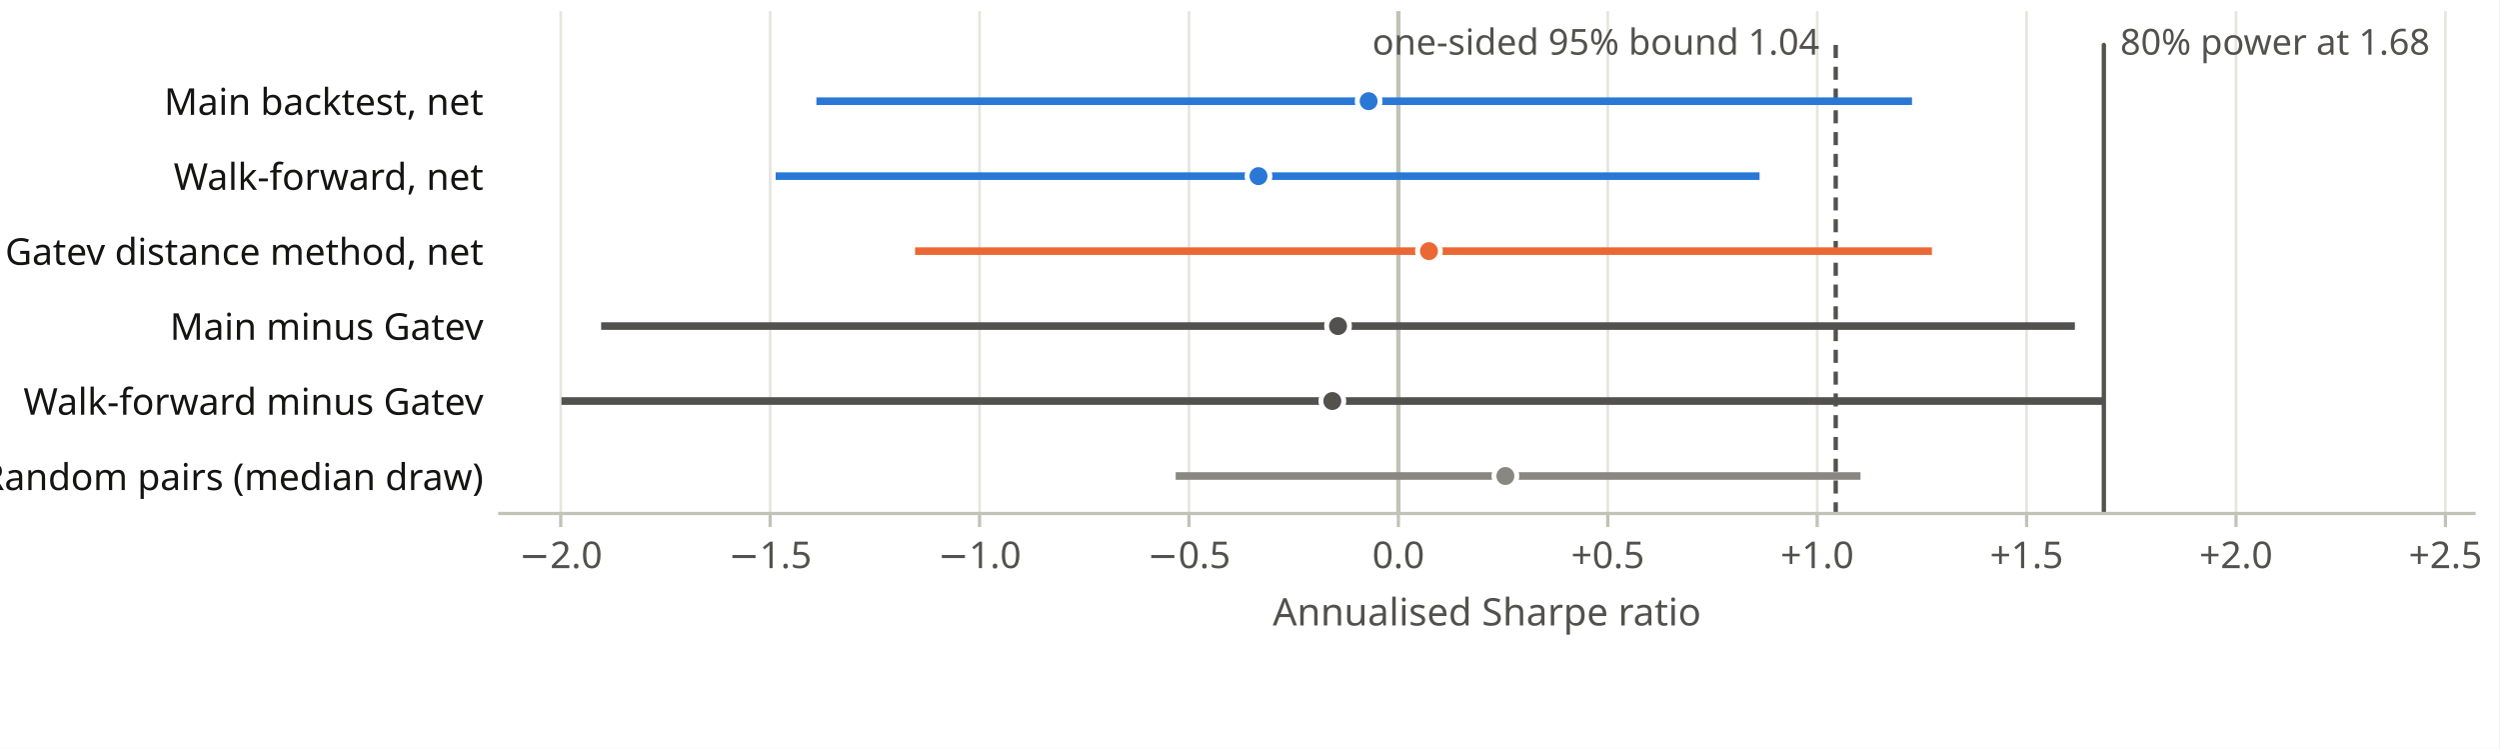
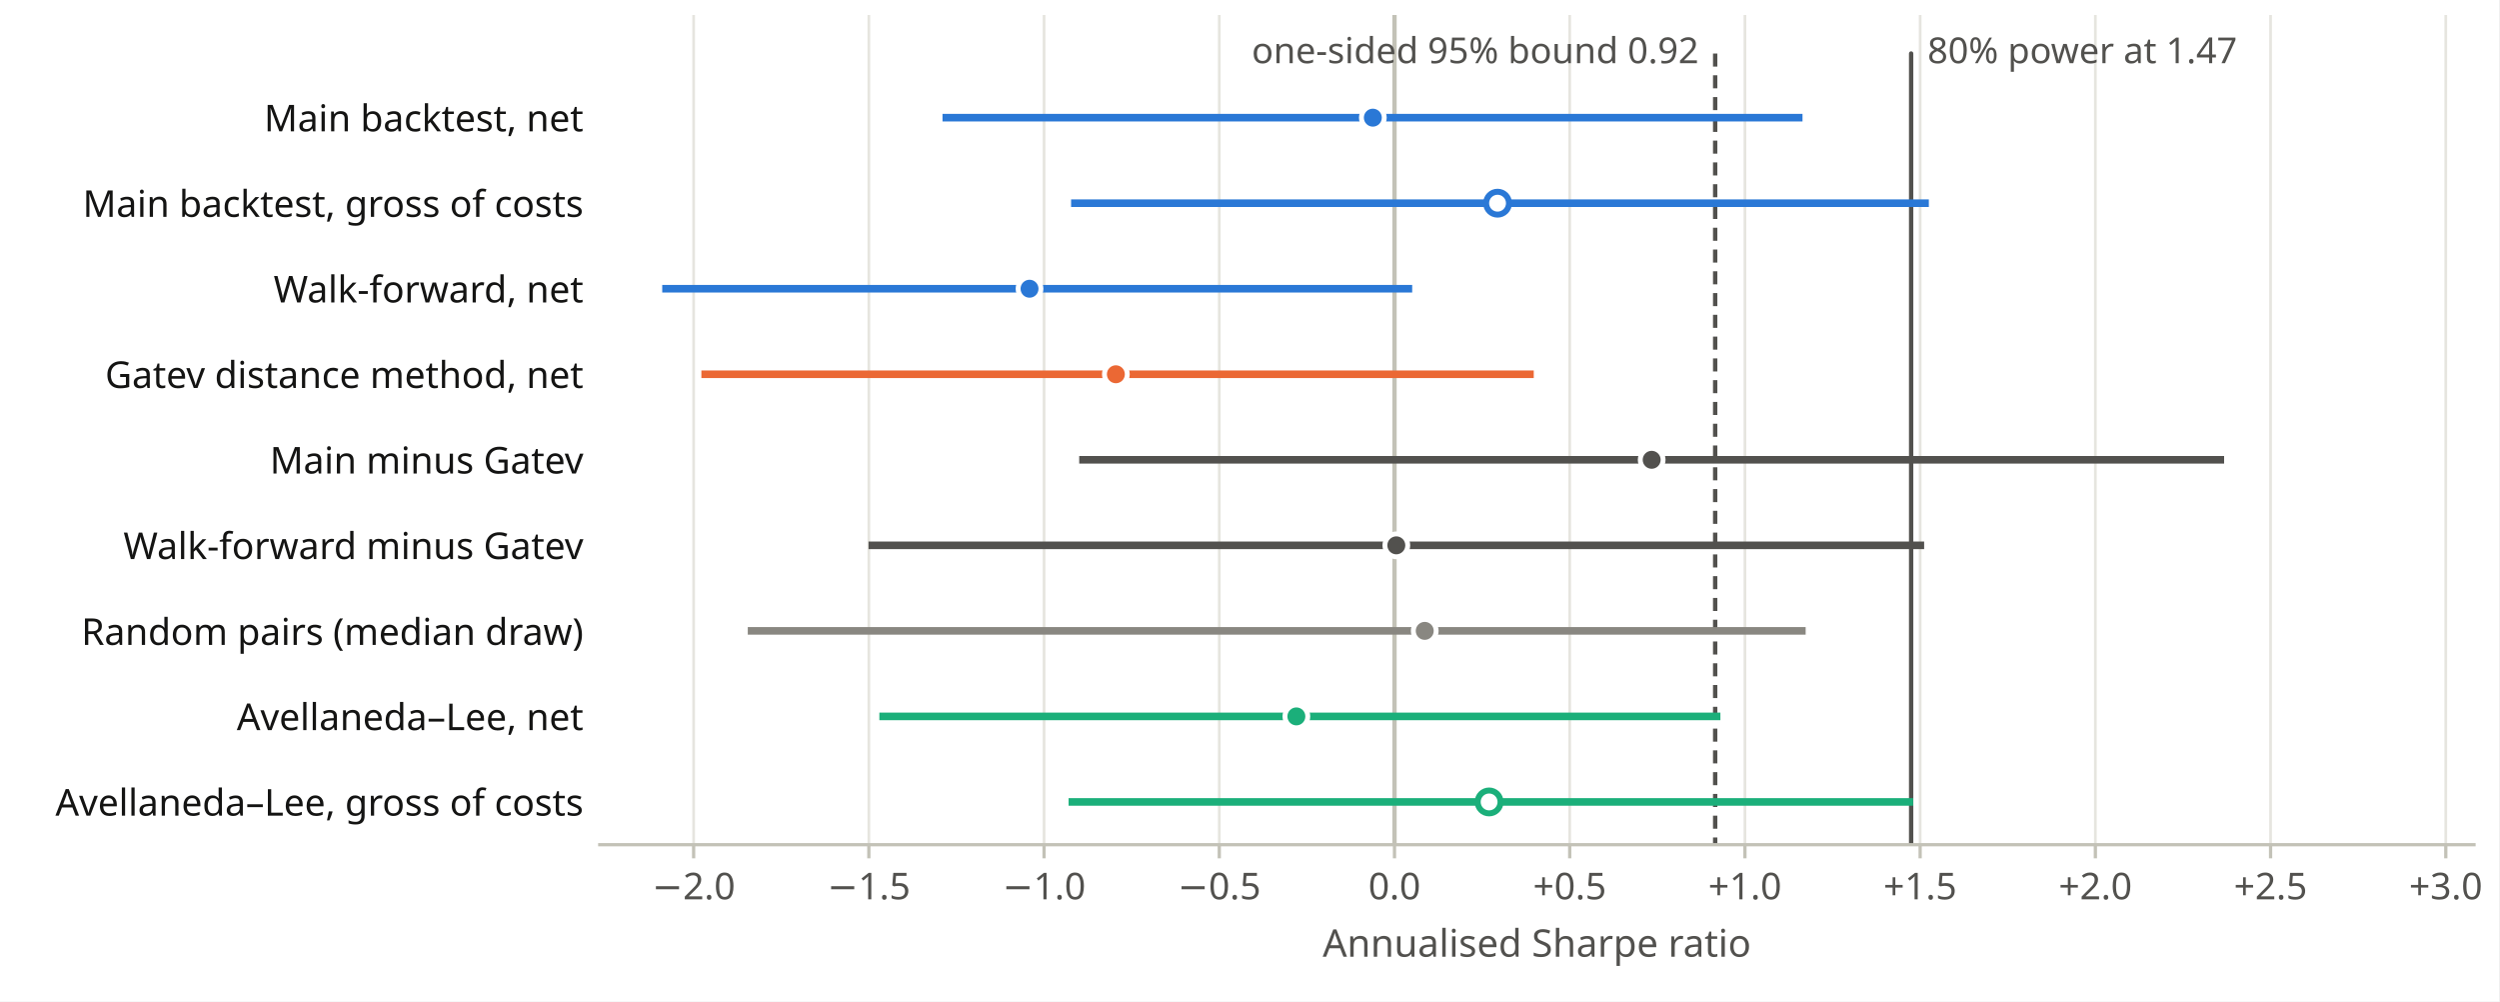
- <svg xmlns="http://www.w3.org/2000/svg" xmlns:xlink="http://www.w3.org/1999/xlink" width="459.213pt" height="137.52pt" viewBox="0 0 459.213 137.52" version="1.1">
+ <svg xmlns="http://www.w3.org/2000/svg" xmlns:xlink="http://www.w3.org/1999/xlink" width="459.213pt" height="183.96pt" viewBox="0 0 459.213 183.96" version="1.1">
  <defs>
    <style type="text/css">*{stroke-linejoin: round; stroke-linecap: butt}</style>
  </defs>
  <g id="figure_1">
    <g id="patch_1">
-       <path d="M 0 137.52 L 459.213 137.52 L 459.213 0 L 0 0 z " style="fill: #ffffff" />
+       <path d="M 0 183.96 L 459.213 183.96 L 459.213 0 L 0 0 z " style="fill: #ffffff" />
    </g>
    <g id="axes_1">
      <g id="patch_2">
-         <path d="M 91.843 94.32 L 454.62 94.32 L 454.62 2.063 L 91.843 2.063 z " style="fill: #ffffff" />
+         <path d="M 110.211 155.16 L 454.62 155.16 L 454.62 2.759 L 110.211 2.759 z " style="fill: #ffffff" />
      </g>
      <g id="matplotlib.axis_1">
        <g id="xtick_1">
          <g id="line2d_1">
-             <path d="M 103.041 94.32 L 103.041 2.063 " clip-path="url(#p2167af60ac)" style="fill: none; stroke: #e6e5df; stroke-width: 0.5; stroke-linecap: round" />
+             <path d="M 127.461 155.16 L 127.461 2.759 " clip-path="url(#p9695728dd2)" style="fill: none; stroke: #e6e5df; stroke-width: 0.5; stroke-linecap: round" />
          </g>
          <g id="line2d_2">
            <defs>
              <path id="m30e6e8c478" d="M 0 0 L 0 2.5 " style="stroke: #c3c2b7; stroke-width: 0.6" />
            </defs>
            <g>
-               <use xlink:href="#m30e6e8c478" x="103.041" y="94.32" style="fill: #c3c2b7; stroke: #c3c2b7; stroke-width: 0.6" />
+               <use xlink:href="#m30e6e8c478" x="127.461" y="155.16" style="fill: #c3c2b7; stroke: #c3c2b7; stroke-width: 0.6" />
            </g>
          </g>
          <g id="text_1">
-             <text style="font-size: 6.8px; font-family: 'IBM Plex Sans'; text-anchor: middle; fill: #52514e" x="103.041" y="104.352" transform="rotate(-0 103.0408 104.352)">−2.0</text>
+             <text style="font-size: 6.8px; font-family: 'IBM Plex Sans'; text-anchor: middle; fill: #52514e" x="127.461" y="165.192" transform="rotate(-0 127.4611 165.192)">−2.0</text>
          </g>
        </g>
        <g id="xtick_2">
          <g id="line2d_3">
-             <path d="M 141.522 94.32 L 141.522 2.063 " clip-path="url(#p2167af60ac)" style="fill: none; stroke: #e6e5df; stroke-width: 0.5; stroke-linecap: round" />
+             <path d="M 159.659 155.16 L 159.659 2.759 " clip-path="url(#p9695728dd2)" style="fill: none; stroke: #e6e5df; stroke-width: 0.5; stroke-linecap: round" />
          </g>
          <g id="line2d_4">
            <g>
-               <use xlink:href="#m30e6e8c478" x="141.522" y="94.32" style="fill: #c3c2b7; stroke: #c3c2b7; stroke-width: 0.6" />
+               <use xlink:href="#m30e6e8c478" x="159.659" y="155.16" style="fill: #c3c2b7; stroke: #c3c2b7; stroke-width: 0.6" />
            </g>
          </g>
          <g id="text_2">
-             <text style="font-size: 6.8px; font-family: 'IBM Plex Sans'; text-anchor: middle; fill: #52514e" x="141.522" y="104.352" transform="rotate(-0 141.5215 104.352)">−1.5</text>
+             <text style="font-size: 6.8px; font-family: 'IBM Plex Sans'; text-anchor: middle; fill: #52514e" x="159.659" y="165.192" transform="rotate(-0 159.6585 165.192)">−1.5</text>
          </g>
        </g>
        <g id="xtick_3">
          <g id="line2d_5">
-             <path d="M 180.002 94.32 L 180.002 2.063 " clip-path="url(#p2167af60ac)" style="fill: none; stroke: #e6e5df; stroke-width: 0.5; stroke-linecap: round" />
+             <path d="M 191.856 155.16 L 191.856 2.759 " clip-path="url(#p9695728dd2)" style="fill: none; stroke: #e6e5df; stroke-width: 0.5; stroke-linecap: round" />
          </g>
          <g id="line2d_6">
            <g>
-               <use xlink:href="#m30e6e8c478" x="180.002" y="94.32" style="fill: #c3c2b7; stroke: #c3c2b7; stroke-width: 0.6" />
+               <use xlink:href="#m30e6e8c478" x="191.856" y="155.16" style="fill: #c3c2b7; stroke: #c3c2b7; stroke-width: 0.6" />
            </g>
          </g>
          <g id="text_3">
-             <text style="font-size: 6.8px; font-family: 'IBM Plex Sans'; text-anchor: middle; fill: #52514e" x="180.002" y="104.352" transform="rotate(-0 180.0022 104.352)">−1.0</text>
+             <text style="font-size: 6.8px; font-family: 'IBM Plex Sans'; text-anchor: middle; fill: #52514e" x="191.856" y="165.192" transform="rotate(-0 191.856 165.192)">−1.0</text>
          </g>
        </g>
        <g id="xtick_4">
          <g id="line2d_7">
-             <path d="M 218.483 94.32 L 218.483 2.063 " clip-path="url(#p2167af60ac)" style="fill: none; stroke: #e6e5df; stroke-width: 0.5; stroke-linecap: round" />
+             <path d="M 224.053 155.16 L 224.053 2.759 " clip-path="url(#p9695728dd2)" style="fill: none; stroke: #e6e5df; stroke-width: 0.5; stroke-linecap: round" />
          </g>
          <g id="line2d_8">
            <g>
-               <use xlink:href="#m30e6e8c478" x="218.483" y="94.32" style="fill: #c3c2b7; stroke: #c3c2b7; stroke-width: 0.6" />
+               <use xlink:href="#m30e6e8c478" x="224.053" y="155.16" style="fill: #c3c2b7; stroke: #c3c2b7; stroke-width: 0.6" />
            </g>
          </g>
          <g id="text_4">
-             <text style="font-size: 6.8px; font-family: 'IBM Plex Sans'; text-anchor: middle; fill: #52514e" x="218.483" y="104.352" transform="rotate(-0 218.4829 104.352)">−0.5</text>
+             <text style="font-size: 6.8px; font-family: 'IBM Plex Sans'; text-anchor: middle; fill: #52514e" x="224.053" y="165.192" transform="rotate(-0 224.0534 165.192)">−0.5</text>
          </g>
        </g>
        <g id="xtick_5">
          <g id="line2d_9">
-             <path d="M 256.964 94.32 L 256.964 2.063 " clip-path="url(#p2167af60ac)" style="fill: none; stroke: #e6e5df; stroke-width: 0.5; stroke-linecap: round" />
+             <path d="M 256.251 155.16 L 256.251 2.759 " clip-path="url(#p9695728dd2)" style="fill: none; stroke: #e6e5df; stroke-width: 0.5; stroke-linecap: round" />
          </g>
          <g id="line2d_10">
            <g>
-               <use xlink:href="#m30e6e8c478" x="256.964" y="94.32" style="fill: #c3c2b7; stroke: #c3c2b7; stroke-width: 0.6" />
+               <use xlink:href="#m30e6e8c478" x="256.251" y="155.16" style="fill: #c3c2b7; stroke: #c3c2b7; stroke-width: 0.6" />
            </g>
          </g>
          <g id="text_5">
-             <text style="font-size: 6.8px; font-family: 'IBM Plex Sans'; text-anchor: middle; fill: #52514e" x="256.964" y="104.352" transform="rotate(-0 256.9636 104.352)">0.0</text>
+             <text style="font-size: 6.8px; font-family: 'IBM Plex Sans'; text-anchor: middle; fill: #52514e" x="256.251" y="165.192" transform="rotate(-0 256.2508 165.192)">0.0</text>
          </g>
        </g>
        <g id="xtick_6">
          <g id="line2d_11">
-             <path d="M 295.444 94.32 L 295.444 2.063 " clip-path="url(#p2167af60ac)" style="fill: none; stroke: #e6e5df; stroke-width: 0.5; stroke-linecap: round" />
+             <path d="M 288.448 155.16 L 288.448 2.759 " clip-path="url(#p9695728dd2)" style="fill: none; stroke: #e6e5df; stroke-width: 0.5; stroke-linecap: round" />
          </g>
          <g id="line2d_12">
            <g>
-               <use xlink:href="#m30e6e8c478" x="295.444" y="94.32" style="fill: #c3c2b7; stroke: #c3c2b7; stroke-width: 0.6" />
+               <use xlink:href="#m30e6e8c478" x="288.448" y="155.16" style="fill: #c3c2b7; stroke: #c3c2b7; stroke-width: 0.6" />
            </g>
          </g>
          <g id="text_6">
-             <text style="font-size: 6.8px; font-family: 'IBM Plex Sans'; text-anchor: middle; fill: #52514e" x="295.444" y="104.352" transform="rotate(-0 295.4443 104.352)">+0.5</text>
+             <text style="font-size: 6.8px; font-family: 'IBM Plex Sans'; text-anchor: middle; fill: #52514e" x="288.448" y="165.192" transform="rotate(-0 288.4483 165.192)">+0.5</text>
          </g>
        </g>
        <g id="xtick_7">
          <g id="line2d_13">
-             <path d="M 333.925 94.32 L 333.925 2.063 " clip-path="url(#p2167af60ac)" style="fill: none; stroke: #e6e5df; stroke-width: 0.5; stroke-linecap: round" />
+             <path d="M 320.646 155.16 L 320.646 2.759 " clip-path="url(#p9695728dd2)" style="fill: none; stroke: #e6e5df; stroke-width: 0.5; stroke-linecap: round" />
          </g>
          <g id="line2d_14">
            <g>
-               <use xlink:href="#m30e6e8c478" x="333.925" y="94.32" style="fill: #c3c2b7; stroke: #c3c2b7; stroke-width: 0.6" />
+               <use xlink:href="#m30e6e8c478" x="320.646" y="155.16" style="fill: #c3c2b7; stroke: #c3c2b7; stroke-width: 0.6" />
            </g>
          </g>
          <g id="text_7">
-             <text style="font-size: 6.8px; font-family: 'IBM Plex Sans'; text-anchor: middle; fill: #52514e" x="333.925" y="104.352" transform="rotate(-0 333.925 104.352)">+1.0</text>
+             <text style="font-size: 6.8px; font-family: 'IBM Plex Sans'; text-anchor: middle; fill: #52514e" x="320.646" y="165.192" transform="rotate(-0 320.6457 165.192)">+1.0</text>
          </g>
        </g>
        <g id="xtick_8">
          <g id="line2d_15">
-             <path d="M 372.406 94.32 L 372.406 2.063 " clip-path="url(#p2167af60ac)" style="fill: none; stroke: #e6e5df; stroke-width: 0.5; stroke-linecap: round" />
+             <path d="M 352.843 155.16 L 352.843 2.759 " clip-path="url(#p9695728dd2)" style="fill: none; stroke: #e6e5df; stroke-width: 0.5; stroke-linecap: round" />
          </g>
          <g id="line2d_16">
            <g>
-               <use xlink:href="#m30e6e8c478" x="372.406" y="94.32" style="fill: #c3c2b7; stroke: #c3c2b7; stroke-width: 0.6" />
+               <use xlink:href="#m30e6e8c478" x="352.843" y="155.16" style="fill: #c3c2b7; stroke: #c3c2b7; stroke-width: 0.6" />
            </g>
          </g>
          <g id="text_8">
-             <text style="font-size: 6.8px; font-family: 'IBM Plex Sans'; text-anchor: middle; fill: #52514e" x="372.406" y="104.352" transform="rotate(-0 372.4057 104.352)">+1.5</text>
+             <text style="font-size: 6.8px; font-family: 'IBM Plex Sans'; text-anchor: middle; fill: #52514e" x="352.843" y="165.192" transform="rotate(-0 352.8431 165.192)">+1.5</text>
          </g>
        </g>
        <g id="xtick_9">
          <g id="line2d_17">
-             <path d="M 410.886 94.32 L 410.886 2.063 " clip-path="url(#p2167af60ac)" style="fill: none; stroke: #e6e5df; stroke-width: 0.5; stroke-linecap: round" />
+             <path d="M 385.041 155.16 L 385.041 2.759 " clip-path="url(#p9695728dd2)" style="fill: none; stroke: #e6e5df; stroke-width: 0.5; stroke-linecap: round" />
          </g>
          <g id="line2d_18">
            <g>
-               <use xlink:href="#m30e6e8c478" x="410.886" y="94.32" style="fill: #c3c2b7; stroke: #c3c2b7; stroke-width: 0.6" />
+               <use xlink:href="#m30e6e8c478" x="385.041" y="155.16" style="fill: #c3c2b7; stroke: #c3c2b7; stroke-width: 0.6" />
            </g>
          </g>
          <g id="text_9">
-             <text style="font-size: 6.8px; font-family: 'IBM Plex Sans'; text-anchor: middle; fill: #52514e" x="410.886" y="104.352" transform="rotate(-0 410.8864 104.352)">+2.0</text>
+             <text style="font-size: 6.8px; font-family: 'IBM Plex Sans'; text-anchor: middle; fill: #52514e" x="385.041" y="165.192" transform="rotate(-0 385.0405 165.192)">+2.0</text>
          </g>
        </g>
        <g id="xtick_10">
          <g id="line2d_19">
-             <path d="M 449.367 94.32 L 449.367 2.063 " clip-path="url(#p2167af60ac)" style="fill: none; stroke: #e6e5df; stroke-width: 0.5; stroke-linecap: round" />
+             <path d="M 417.238 155.16 L 417.238 2.759 " clip-path="url(#p9695728dd2)" style="fill: none; stroke: #e6e5df; stroke-width: 0.5; stroke-linecap: round" />
          </g>
          <g id="line2d_20">
            <g>
-               <use xlink:href="#m30e6e8c478" x="449.367" y="94.32" style="fill: #c3c2b7; stroke: #c3c2b7; stroke-width: 0.6" />
+               <use xlink:href="#m30e6e8c478" x="417.238" y="155.16" style="fill: #c3c2b7; stroke: #c3c2b7; stroke-width: 0.6" />
            </g>
          </g>
          <g id="text_10">
-             <text style="font-size: 6.8px; font-family: 'IBM Plex Sans'; text-anchor: middle; fill: #52514e" x="449.367" y="104.352" transform="rotate(-0 449.3672 104.352)">+2.5</text>
-           </g>
-         </g>
-         <g id="text_11">
-           <text style="font-size: 7px; font-family: 'IBM Plex Sans'; text-anchor: middle; fill: #52514e" x="273.231" y="114.892" transform="rotate(-0 273.2315 114.892)">Annualised Sharpe ratio</text>
+             <text style="font-size: 6.8px; font-family: 'IBM Plex Sans'; text-anchor: middle; fill: #52514e" x="417.238" y="165.192" transform="rotate(-0 417.238 165.192)">+2.5</text>
+           </g>
+         </g>
+         <g id="xtick_11">
+           <g id="line2d_21">
+             <path d="M 449.435 155.16 L 449.435 2.759 " clip-path="url(#p9695728dd2)" style="fill: none; stroke: #e6e5df; stroke-width: 0.5; stroke-linecap: round" />
+           </g>
+           <g id="line2d_22">
+             <g>
+               <use xlink:href="#m30e6e8c478" x="449.435" y="155.16" style="fill: #c3c2b7; stroke: #c3c2b7; stroke-width: 0.6" />
+             </g>
+           </g>
+           <g id="text_11">
+             <text style="font-size: 6.8px; font-family: 'IBM Plex Sans'; text-anchor: middle; fill: #52514e" x="449.435" y="165.192" transform="rotate(-0 449.4354 165.192)">+3.0</text>
+           </g>
+         </g>
+         <g id="text_12">
+           <text style="font-size: 7px; font-family: 'IBM Plex Sans'; text-anchor: middle; fill: #52514e" x="282.416" y="175.732" transform="rotate(-0 282.4157 175.732)">Annualised Sharpe ratio</text>
        </g>
      </g>
      <g id="matplotlib.axis_2">
        <g id="ytick_1">
-           <g id="line2d_21" />
-           <g id="text_12">
-             <text style="font-size: 6.8px; font-family: 'IBM Plex Sans'; text-anchor: end; fill: #141413" x="88.843" y="21.102" transform="rotate(-0 88.84252 21.10248)">Main backtest, net</text>
+           <g id="line2d_23" />
+           <g id="text_13">
+             <text style="font-size: 6.8px; font-family: 'IBM Plex Sans'; text-anchor: end; fill: #141413" x="107.211" y="24.129" transform="rotate(-0 107.211 24.12908)">Main backtest, net</text>
          </g>
        </g>
        <g id="ytick_2">
-           <g id="line2d_22" />
-           <g id="text_13">
-             <text style="font-size: 6.8px; font-family: 'IBM Plex Sans'; text-anchor: end; fill: #141413" x="88.843" y="34.872" transform="rotate(-0 88.84252 34.87221)">Walk-forward, net</text>
+           <g id="line2d_24" />
+           <g id="text_14">
+             <text style="font-size: 6.8px; font-family: 'IBM Plex Sans'; text-anchor: end; fill: #141413" x="107.211" y="39.84" transform="rotate(-0 107.211 39.84049)">Main backtest, gross of costs</text>
          </g>
        </g>
        <g id="ytick_3">
-           <g id="line2d_23" />
-           <g id="text_14">
-             <text style="font-size: 6.8px; font-family: 'IBM Plex Sans'; text-anchor: end; fill: #141413" x="88.843" y="48.642" transform="rotate(-0 88.84252 48.64194)">Gatev distance method, net</text>
+           <g id="line2d_25" />
+           <g id="text_15">
+             <text style="font-size: 6.8px; font-family: 'IBM Plex Sans'; text-anchor: end; fill: #141413" x="107.211" y="55.552" transform="rotate(-0 107.211 55.55189)">Walk-forward, net</text>
          </g>
        </g>
        <g id="ytick_4">
-           <g id="line2d_24" />
-           <g id="text_15">
-             <text style="font-size: 6.8px; font-family: 'IBM Plex Sans'; text-anchor: end; fill: #141413" x="88.843" y="62.412" transform="rotate(-0 88.84252 62.41167)">Main minus Gatev</text>
+           <g id="line2d_26" />
+           <g id="text_16">
+             <text style="font-size: 6.8px; font-family: 'IBM Plex Sans'; text-anchor: end; fill: #141413" x="107.211" y="71.263" transform="rotate(-0 107.211 71.26329)">Gatev distance method, net</text>
          </g>
        </g>
        <g id="ytick_5">
-           <g id="line2d_25" />
-           <g id="text_16">
-             <text style="font-size: 6.8px; font-family: 'IBM Plex Sans'; text-anchor: end; fill: #141413" x="88.843" y="76.181" transform="rotate(-0 88.84252 76.1814)">Walk-forward minus Gatev</text>
+           <g id="line2d_27" />
+           <g id="text_17">
+             <text style="font-size: 6.8px; font-family: 'IBM Plex Sans'; text-anchor: end; fill: #141413" x="107.211" y="86.975" transform="rotate(-0 107.211 86.97469)">Main minus Gatev</text>
          </g>
        </g>
        <g id="ytick_6">
-           <g id="line2d_26" />
-           <g id="text_17">
-             <text style="font-size: 6.8px; font-family: 'IBM Plex Sans'; text-anchor: end; fill: #141413" x="88.843" y="90.019" transform="rotate(-0 88.84252 90.01913)">Random pairs (median draw)</text>
-           </g>
-         </g>
-       </g>
-       <g id="line2d_27">
-         <path d="M 256.964 94.32 L 256.964 2.063 " clip-path="url(#p2167af60ac)" style="fill: none; stroke: #c3c2b7; stroke-width: 0.8; stroke-linecap: round" />
-       </g>
-       <g id="line2d_28">
-         <path d="M 337.33 8.259 L 337.33 94.32 " clip-path="url(#p2167af60ac)" style="fill: none; stroke-dasharray: 2.4,1.6; stroke-dashoffset: 0; stroke: #52514e; stroke-width: 0.8" />
-       </g>
-       <g id="line2d_29">
-         <path d="M 386.6 8.259 L 386.6 94.32 " clip-path="url(#p2167af60ac)" style="fill: none; stroke: #52514e; stroke-width: 0.8; stroke-linecap: round" />
+           <g id="line2d_28" />
+           <g id="text_18">
+             <text style="font-size: 6.8px; font-family: 'IBM Plex Sans'; text-anchor: end; fill: #141413" x="107.211" y="102.686" transform="rotate(-0 107.211 102.6861)">Walk-forward minus Gatev</text>
+           </g>
+         </g>
+         <g id="ytick_7">
+           <g id="line2d_29" />
+           <g id="text_19">
+             <text style="font-size: 6.8px; font-family: 'IBM Plex Sans'; text-anchor: end; fill: #141413" x="107.211" y="118.465" transform="rotate(-0 107.211 118.4655)">Random pairs (median draw)</text>
+           </g>
+         </g>
+         <g id="ytick_8">
+           <g id="line2d_30" />
+           <g id="text_20">
+             <text style="font-size: 6.8px; font-family: 'IBM Plex Sans'; text-anchor: end; fill: #141413" x="107.211" y="134.109" transform="rotate(-0 107.211 134.1089)">Avellaneda–Lee, net</text>
+           </g>
+         </g>
+         <g id="ytick_9">
+           <g id="line2d_31" />
+           <g id="text_21">
+             <text style="font-size: 6.8px; font-family: 'IBM Plex Sans'; text-anchor: end; fill: #141413" x="107.211" y="149.82" transform="rotate(-0 107.211 149.8203)">Avellaneda–Lee, gross of costs</text>
+           </g>
+         </g>
+       </g>
+       <g id="line2d_32">
+         <path d="M 256.251 155.16 L 256.251 2.759 " clip-path="url(#p9695728dd2)" style="fill: none; stroke: #c3c2b7; stroke-width: 0.8; stroke-linecap: round" />
+       </g>
+       <g id="line2d_33">
+         <path d="M 315.179 9.83 L 315.179 155.16 " clip-path="url(#p9695728dd2)" style="fill: none; stroke-dasharray: 2.4,1.6; stroke-dashoffset: 0; stroke: #52514e; stroke-width: 0.8" />
+       </g>
+       <g id="line2d_34">
+         <path d="M 351.188 9.83 L 351.188 155.16 " clip-path="url(#p9695728dd2)" style="fill: none; stroke: #52514e; stroke-width: 0.8; stroke-linecap: round" />
      </g>
      <g id="patch_3">
-         <path d="M 91.843 94.32 L 454.62 94.32 " style="fill: none; stroke: #c3c2b7; stroke-width: 0.6; stroke-linejoin: miter; stroke-linecap: square" />
-       </g>
-       <g id="line2d_30">
-         <path d="M 150.018 18.586 L 351.349 18.586 " clip-path="url(#p2167af60ac)" style="fill: none; stroke: #2a78d6; stroke-width: 1.4" />
-       </g>
-       <g id="line2d_31">
-         <path d="M 142.53 32.356 L 323.335 32.356 " clip-path="url(#p2167af60ac)" style="fill: none; stroke: #2a78d6; stroke-width: 1.4" />
-       </g>
-       <g id="line2d_32">
-         <path d="M 168.158 46.126 L 355.005 46.126 " clip-path="url(#p2167af60ac)" style="fill: none; stroke: #eb6834; stroke-width: 1.4" />
-       </g>
-       <g id="line2d_33">
-         <path d="M 110.46 59.896 L 381.279 59.896 " clip-path="url(#p2167af60ac)" style="fill: none; stroke: #52514e; stroke-width: 1.4" />
-       </g>
-       <g id="line2d_34">
-         <path d="M 103.179 73.665 L 386.467 73.665 " clip-path="url(#p2167af60ac)" style="fill: none; stroke: #52514e; stroke-width: 1.4" />
+         <path d="M 110.211 155.16 L 454.62 155.16 " style="fill: none; stroke: #c3c2b7; stroke-width: 0.6; stroke-linejoin: miter; stroke-linecap: square" />
      </g>
      <g id="line2d_35">
-         <path d="M 216.043 87.435 L 341.883 87.435 " clip-path="url(#p2167af60ac)" style="fill: none; stroke: #898781; stroke-width: 1.4" />
-       </g>
-       <g id="text_18">
-         <text style="font-size: 6.6px; font-family: 'IBM Plex Sans'; text-anchor: end; fill: #52514e" x="334.33" y="10.041" transform="rotate(-0 334.3303 10.04118)">one-sided 95% bound 1.04</text>
-       </g>
-       <g id="text_19">
-         <text style="font-size: 6.6px; font-family: 'IBM Plex Sans'; text-anchor: start; fill: #52514e" x="389.6" y="10.041" transform="rotate(-0 389.5996 10.04118)">80% power at 1.68</text>
+         <path d="M 173.194 21.613 L 331.226 21.613 " clip-path="url(#p9695728dd2)" style="fill: none; stroke: #2a78d6; stroke-width: 1.4" />
      </g>
      <g id="line2d_36">
-         <path d="M 251.499 18.586 " clip-path="url(#p2167af60ac)" style="fill: none; stroke: #2a78d6; stroke-width: 1.1; stroke-linecap: round" />
+         <path d="M 196.821 37.324 L 354.44 37.324 " clip-path="url(#p9695728dd2)" style="fill: none; stroke: #2a78d6; stroke-width: 1.4" />
+       </g>
+       <g id="line2d_37">
+         <path d="M 121.691 53.036 L 259.503 53.036 " clip-path="url(#p9695728dd2)" style="fill: none; stroke: #2a78d6; stroke-width: 1.4" />
+       </g>
+       <g id="line2d_38">
+         <path d="M 128.884 68.747 L 281.841 68.747 " clip-path="url(#p9695728dd2)" style="fill: none; stroke: #eb6834; stroke-width: 1.4" />
+       </g>
+       <g id="line2d_39">
+         <path d="M 198.315 84.459 L 408.699 84.459 " clip-path="url(#p9695728dd2)" style="fill: none; stroke: #52514e; stroke-width: 1.4" />
+       </g>
+       <g id="line2d_40">
+         <path d="M 159.601 100.17 L 353.577 100.17 " clip-path="url(#p9695728dd2)" style="fill: none; stroke: #52514e; stroke-width: 1.4" />
+       </g>
+       <g id="line2d_41">
+         <path d="M 137.41 115.881 L 331.805 115.881 " clip-path="url(#p9695728dd2)" style="fill: none; stroke: #898781; stroke-width: 1.4" />
+       </g>
+       <g id="line2d_42">
+         <path d="M 161.59 131.593 L 316.138 131.593 " clip-path="url(#p9695728dd2)" style="fill: none; stroke: #1baf7a; stroke-width: 1.4" />
+       </g>
+       <g id="line2d_43">
+         <path d="M 196.364 147.304 L 351.555 147.304 " clip-path="url(#p9695728dd2)" style="fill: none; stroke: #1baf7a; stroke-width: 1.4" />
+       </g>
+       <g id="text_22">
+         <text style="font-size: 6.6px; font-family: 'IBM Plex Sans'; text-anchor: end; fill: #52514e" x="312.179" y="11.612" transform="rotate(-0 312.1786 11.61153)">one-sided 95% bound 0.92</text>
+       </g>
+       <g id="text_23">
+         <text style="font-size: 6.6px; font-family: 'IBM Plex Sans'; text-anchor: start; fill: #52514e" x="354.188" y="11.612" transform="rotate(-0 354.1882 11.61153)">80% power at 1.47</text>
+       </g>
+       <g id="line2d_44">
+         <path d="M 252.271 21.613 " clip-path="url(#p9695728dd2)" style="fill: none; stroke: #2a78d6; stroke-width: 1.1; stroke-linecap: round" />
        <defs>
          <path id="m3efd54278e" d="M 0 2.1 C 0.557 2.1 1.091 1.879 1.485 1.485 C 1.879 1.091 2.1 0.557 2.1 0 C 2.1 -0.557 1.879 -1.091 1.485 -1.485 C 1.091 -1.879 0.557 -2.1 0 -2.1 C -0.557 -2.1 -1.091 -1.879 -1.485 -1.485 C -1.879 -1.091 -2.1 -0.557 -2.1 0 C -2.1 0.557 -1.879 1.091 -1.485 1.485 C -1.091 1.879 -0.557 2.1 0 2.1 z " style="stroke: #ffffff; stroke-width: 0.9" />
        </defs>
-         <g clip-path="url(#p2167af60ac)">
-           <use xlink:href="#m3efd54278e" x="251.499" y="18.586" style="fill: #2a78d6; stroke: #ffffff; stroke-width: 0.9" />
-         </g>
-       </g>
-       <g id="line2d_37">
-         <path d="M 231.259 32.356 " clip-path="url(#p2167af60ac)" style="fill: none; stroke: #2a78d6; stroke-width: 1.1; stroke-linecap: round" />
-         <g clip-path="url(#p2167af60ac)">
-           <use xlink:href="#m3efd54278e" x="231.259" y="32.356" style="fill: #2a78d6; stroke: #ffffff; stroke-width: 0.9" />
-         </g>
-       </g>
-       <g id="line2d_38">
-         <path d="M 262.582 46.126 " clip-path="url(#p2167af60ac)" style="fill: none; stroke: #eb6834; stroke-width: 1.1; stroke-linecap: round" />
+         <g clip-path="url(#p9695728dd2)">
+           <use xlink:href="#m3efd54278e" x="252.271" y="21.613" style="fill: #2a78d6; stroke: #ffffff; stroke-width: 0.9" />
+         </g>
+       </g>
+       <g id="line2d_45">
+         <path d="M 275.189 37.324 " clip-path="url(#p9695728dd2)" style="fill: none; stroke: #2a78d6; stroke-width: 1.1; stroke-linecap: round" />
+         <defs>
+           <path id="m69fe4a94a6" d="M 0 2.1 C 0.557 2.1 1.091 1.879 1.485 1.485 C 1.879 1.091 2.1 0.557 2.1 0 C 2.1 -0.557 1.879 -1.091 1.485 -1.485 C 1.091 -1.879 0.557 -2.1 0 -2.1 C -0.557 -2.1 -1.091 -1.879 -1.485 -1.485 C -1.879 -1.091 -2.1 -0.557 -2.1 0 C -2.1 0.557 -1.879 1.091 -1.485 1.485 C -1.091 1.879 -0.557 2.1 0 2.1 z " style="stroke: #2a78d6; stroke-width: 1.1" />
+         </defs>
+         <g clip-path="url(#p9695728dd2)">
+           <use xlink:href="#m69fe4a94a6" x="275.189" y="37.324" style="fill: #ffffff; stroke: #2a78d6; stroke-width: 1.1" />
+         </g>
+       </g>
+       <g id="line2d_46">
+         <path d="M 189.184 53.036 " clip-path="url(#p9695728dd2)" style="fill: none; stroke: #2a78d6; stroke-width: 1.1; stroke-linecap: round" />
+         <g clip-path="url(#p9695728dd2)">
+           <use xlink:href="#m3efd54278e" x="189.184" y="53.036" style="fill: #2a78d6; stroke: #ffffff; stroke-width: 0.9" />
+         </g>
+       </g>
+       <g id="line2d_47">
+         <path d="M 205.05 68.747 " clip-path="url(#p9695728dd2)" style="fill: none; stroke: #eb6834; stroke-width: 1.1; stroke-linecap: round" />
        <defs>
          <path id="m510ae8d53a" d="M 0 2.1 C 0.557 2.1 1.091 1.879 1.485 1.485 C 1.879 1.091 2.1 0.557 2.1 0 C 2.1 -0.557 1.879 -1.091 1.485 -1.485 C 1.091 -1.879 0.557 -2.1 0 -2.1 C -0.557 -2.1 -1.091 -1.879 -1.485 -1.485 C -1.879 -1.091 -2.1 -0.557 -2.1 0 C -2.1 0.557 -1.879 1.091 -1.485 1.485 C -1.091 1.879 -0.557 2.1 0 2.1 z " style="stroke: #ffffff; stroke-width: 0.9" />
        </defs>
-         <g clip-path="url(#p2167af60ac)">
-           <use xlink:href="#m510ae8d53a" x="262.582" y="46.126" style="fill: #eb6834; stroke: #ffffff; stroke-width: 0.9" />
-         </g>
-       </g>
-       <g id="line2d_39">
-         <path d="M 245.873 59.896 " clip-path="url(#p2167af60ac)" style="fill: none; stroke: #52514e; stroke-width: 1.1; stroke-linecap: round" />
+         <g clip-path="url(#p9695728dd2)">
+           <use xlink:href="#m510ae8d53a" x="205.05" y="68.747" style="fill: #eb6834; stroke: #ffffff; stroke-width: 0.9" />
+         </g>
+       </g>
+       <g id="line2d_48">
+         <path d="M 303.51 84.459 " clip-path="url(#p9695728dd2)" style="fill: none; stroke: #52514e; stroke-width: 1.1; stroke-linecap: round" />
        <defs>
          <path id="m270d351809" d="M 0 2.1 C 0.557 2.1 1.091 1.879 1.485 1.485 C 1.879 1.091 2.1 0.557 2.1 0 C 2.1 -0.557 1.879 -1.091 1.485 -1.485 C 1.091 -1.879 0.557 -2.1 0 -2.1 C -0.557 -2.1 -1.091 -1.879 -1.485 -1.485 C -1.879 -1.091 -2.1 -0.557 -2.1 0 C -2.1 0.557 -1.879 1.091 -1.485 1.485 C -1.091 1.879 -0.557 2.1 0 2.1 z " style="stroke: #ffffff; stroke-width: 0.9" />
        </defs>
-         <g clip-path="url(#p2167af60ac)">
-           <use xlink:href="#m270d351809" x="245.873" y="59.896" style="fill: #52514e; stroke: #ffffff; stroke-width: 0.9" />
-         </g>
-       </g>
-       <g id="line2d_40">
-         <path d="M 244.827 73.665 " clip-path="url(#p2167af60ac)" style="fill: none; stroke: #52514e; stroke-width: 1.1; stroke-linecap: round" />
-         <g clip-path="url(#p2167af60ac)">
-           <use xlink:href="#m270d351809" x="244.827" y="73.665" style="fill: #52514e; stroke: #ffffff; stroke-width: 0.9" />
-         </g>
-       </g>
-       <g id="line2d_41">
-         <path d="M 276.627 87.435 " clip-path="url(#p2167af60ac)" style="fill: none; stroke: #898781; stroke-width: 1.1; stroke-linecap: round" />
+         <g clip-path="url(#p9695728dd2)">
+           <use xlink:href="#m270d351809" x="303.51" y="84.459" style="fill: #52514e; stroke: #ffffff; stroke-width: 0.9" />
+         </g>
+       </g>
+       <g id="line2d_49">
+         <path d="M 256.586 100.17 " clip-path="url(#p9695728dd2)" style="fill: none; stroke: #52514e; stroke-width: 1.1; stroke-linecap: round" />
+         <g clip-path="url(#p9695728dd2)">
+           <use xlink:href="#m270d351809" x="256.586" y="100.17" style="fill: #52514e; stroke: #ffffff; stroke-width: 0.9" />
+         </g>
+       </g>
+       <g id="line2d_50">
+         <path d="M 261.808 115.881 " clip-path="url(#p9695728dd2)" style="fill: none; stroke: #898781; stroke-width: 1.1; stroke-linecap: round" />
        <defs>
          <path id="m3c9f3fa448" d="M 0 2.1 C 0.557 2.1 1.091 1.879 1.485 1.485 C 1.879 1.091 2.1 0.557 2.1 0 C 2.1 -0.557 1.879 -1.091 1.485 -1.485 C 1.091 -1.879 0.557 -2.1 0 -2.1 C -0.557 -2.1 -1.091 -1.879 -1.485 -1.485 C -1.879 -1.091 -2.1 -0.557 -2.1 0 C -2.1 0.557 -1.879 1.091 -1.485 1.485 C -1.091 1.879 -0.557 2.1 0 2.1 z " style="stroke: #ffffff; stroke-width: 0.9" />
        </defs>
-         <g clip-path="url(#p2167af60ac)">
-           <use xlink:href="#m3c9f3fa448" x="276.627" y="87.435" style="fill: #898781; stroke: #ffffff; stroke-width: 0.9" />
+         <g clip-path="url(#p9695728dd2)">
+           <use xlink:href="#m3c9f3fa448" x="261.808" y="115.881" style="fill: #898781; stroke: #ffffff; stroke-width: 0.9" />
+         </g>
+       </g>
+       <g id="line2d_51">
+         <path d="M 238.22 131.593 " clip-path="url(#p9695728dd2)" style="fill: none; stroke: #1baf7a; stroke-width: 1.1; stroke-linecap: round" />
+         <defs>
+           <path id="m7471c6299b" d="M 0 2.1 C 0.557 2.1 1.091 1.879 1.485 1.485 C 1.879 1.091 2.1 0.557 2.1 0 C 2.1 -0.557 1.879 -1.091 1.485 -1.485 C 1.091 -1.879 0.557 -2.1 0 -2.1 C -0.557 -2.1 -1.091 -1.879 -1.485 -1.485 C -1.879 -1.091 -2.1 -0.557 -2.1 0 C -2.1 0.557 -1.879 1.091 -1.485 1.485 C -1.091 1.879 -0.557 2.1 0 2.1 z " style="stroke: #ffffff; stroke-width: 0.9" />
+         </defs>
+         <g clip-path="url(#p9695728dd2)">
+           <use xlink:href="#m7471c6299b" x="238.22" y="131.593" style="fill: #1baf7a; stroke: #ffffff; stroke-width: 0.9" />
+         </g>
+       </g>
+       <g id="line2d_52">
+         <path d="M 273.637 147.304 " clip-path="url(#p9695728dd2)" style="fill: none; stroke: #1baf7a; stroke-width: 1.1; stroke-linecap: round" />
+         <defs>
+           <path id="m1c6218045d" d="M 0 2.1 C 0.557 2.1 1.091 1.879 1.485 1.485 C 1.879 1.091 2.1 0.557 2.1 0 C 2.1 -0.557 1.879 -1.091 1.485 -1.485 C 1.091 -1.879 0.557 -2.1 0 -2.1 C -0.557 -2.1 -1.091 -1.879 -1.485 -1.485 C -1.879 -1.091 -2.1 -0.557 -2.1 0 C -2.1 0.557 -1.879 1.091 -1.485 1.485 C -1.091 1.879 -0.557 2.1 0 2.1 z " style="stroke: #1baf7a; stroke-width: 1.1" />
+         </defs>
+         <g clip-path="url(#p9695728dd2)">
+           <use xlink:href="#m1c6218045d" x="273.637" y="147.304" style="fill: #ffffff; stroke: #1baf7a; stroke-width: 1.1" />
        </g>
      </g>
    </g>
  </g>
  <defs>
-     <clipPath id="p2167af60ac">
-       <rect x="91.843" y="2.063" width="362.778" height="92.257" />
+     <clipPath id="p9695728dd2">
+       <rect x="110.211" y="2.759" width="344.409" height="152.401" />
    </clipPath>
  </defs>
</svg>
